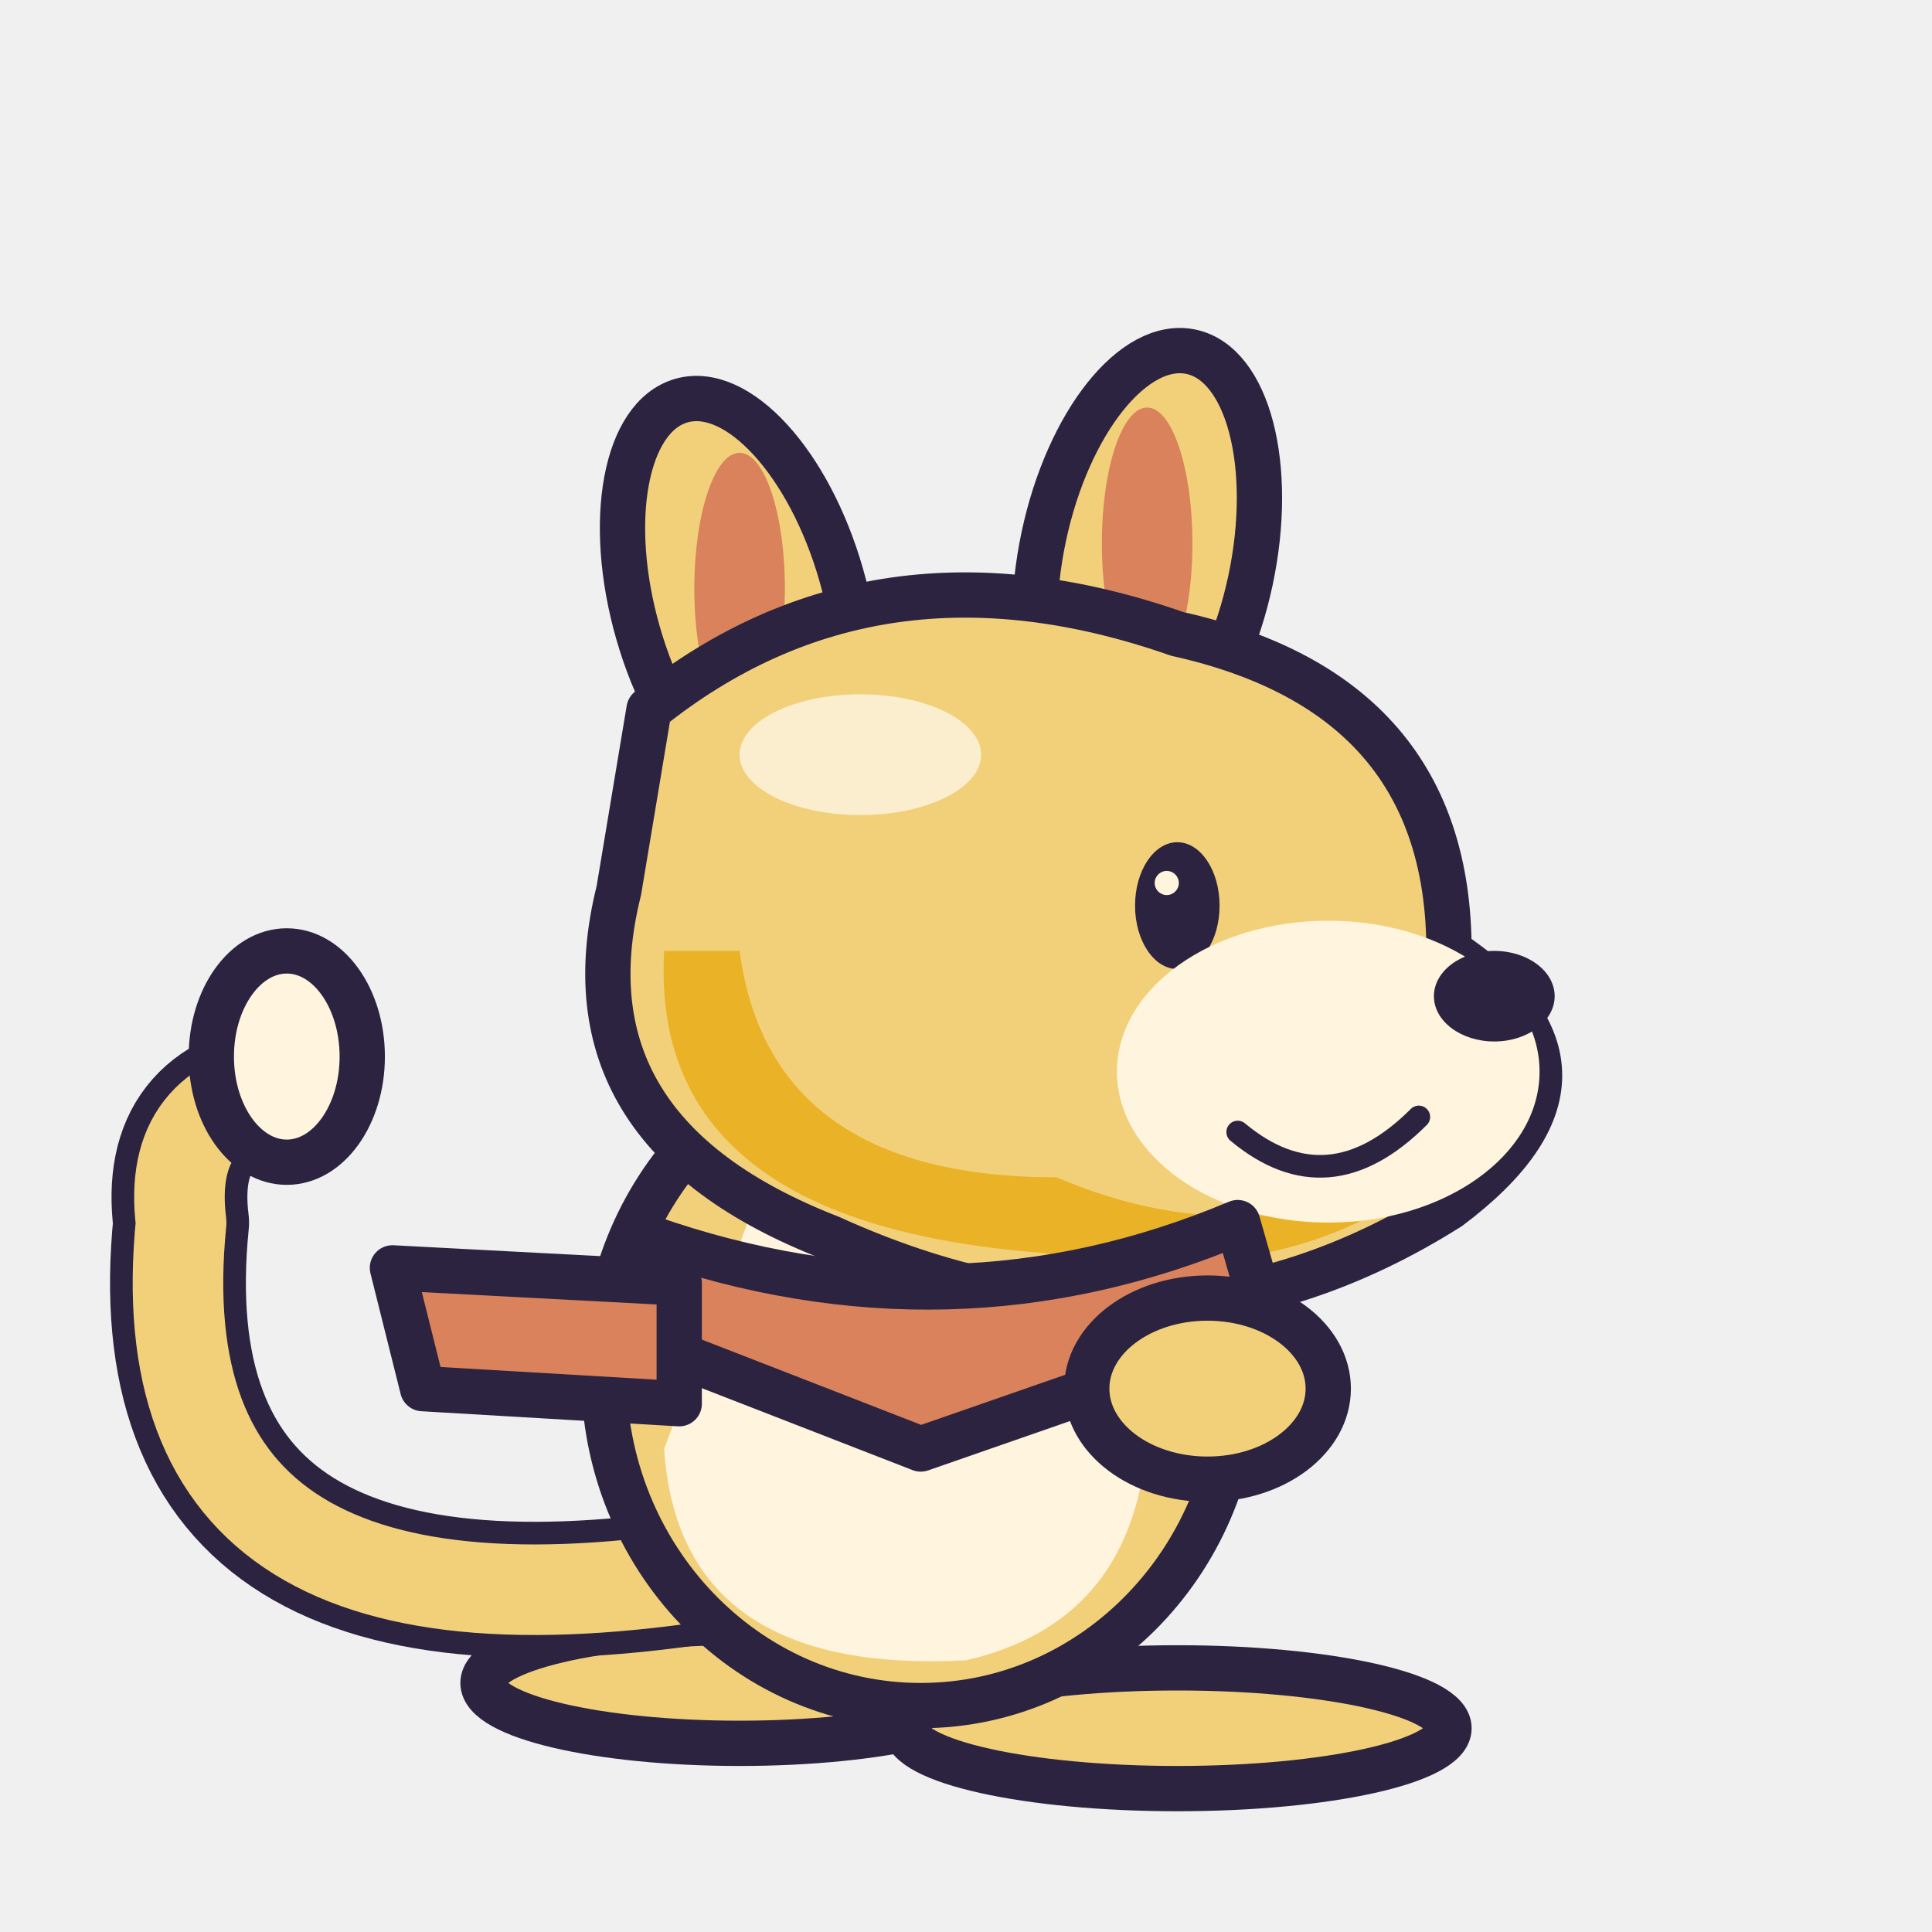
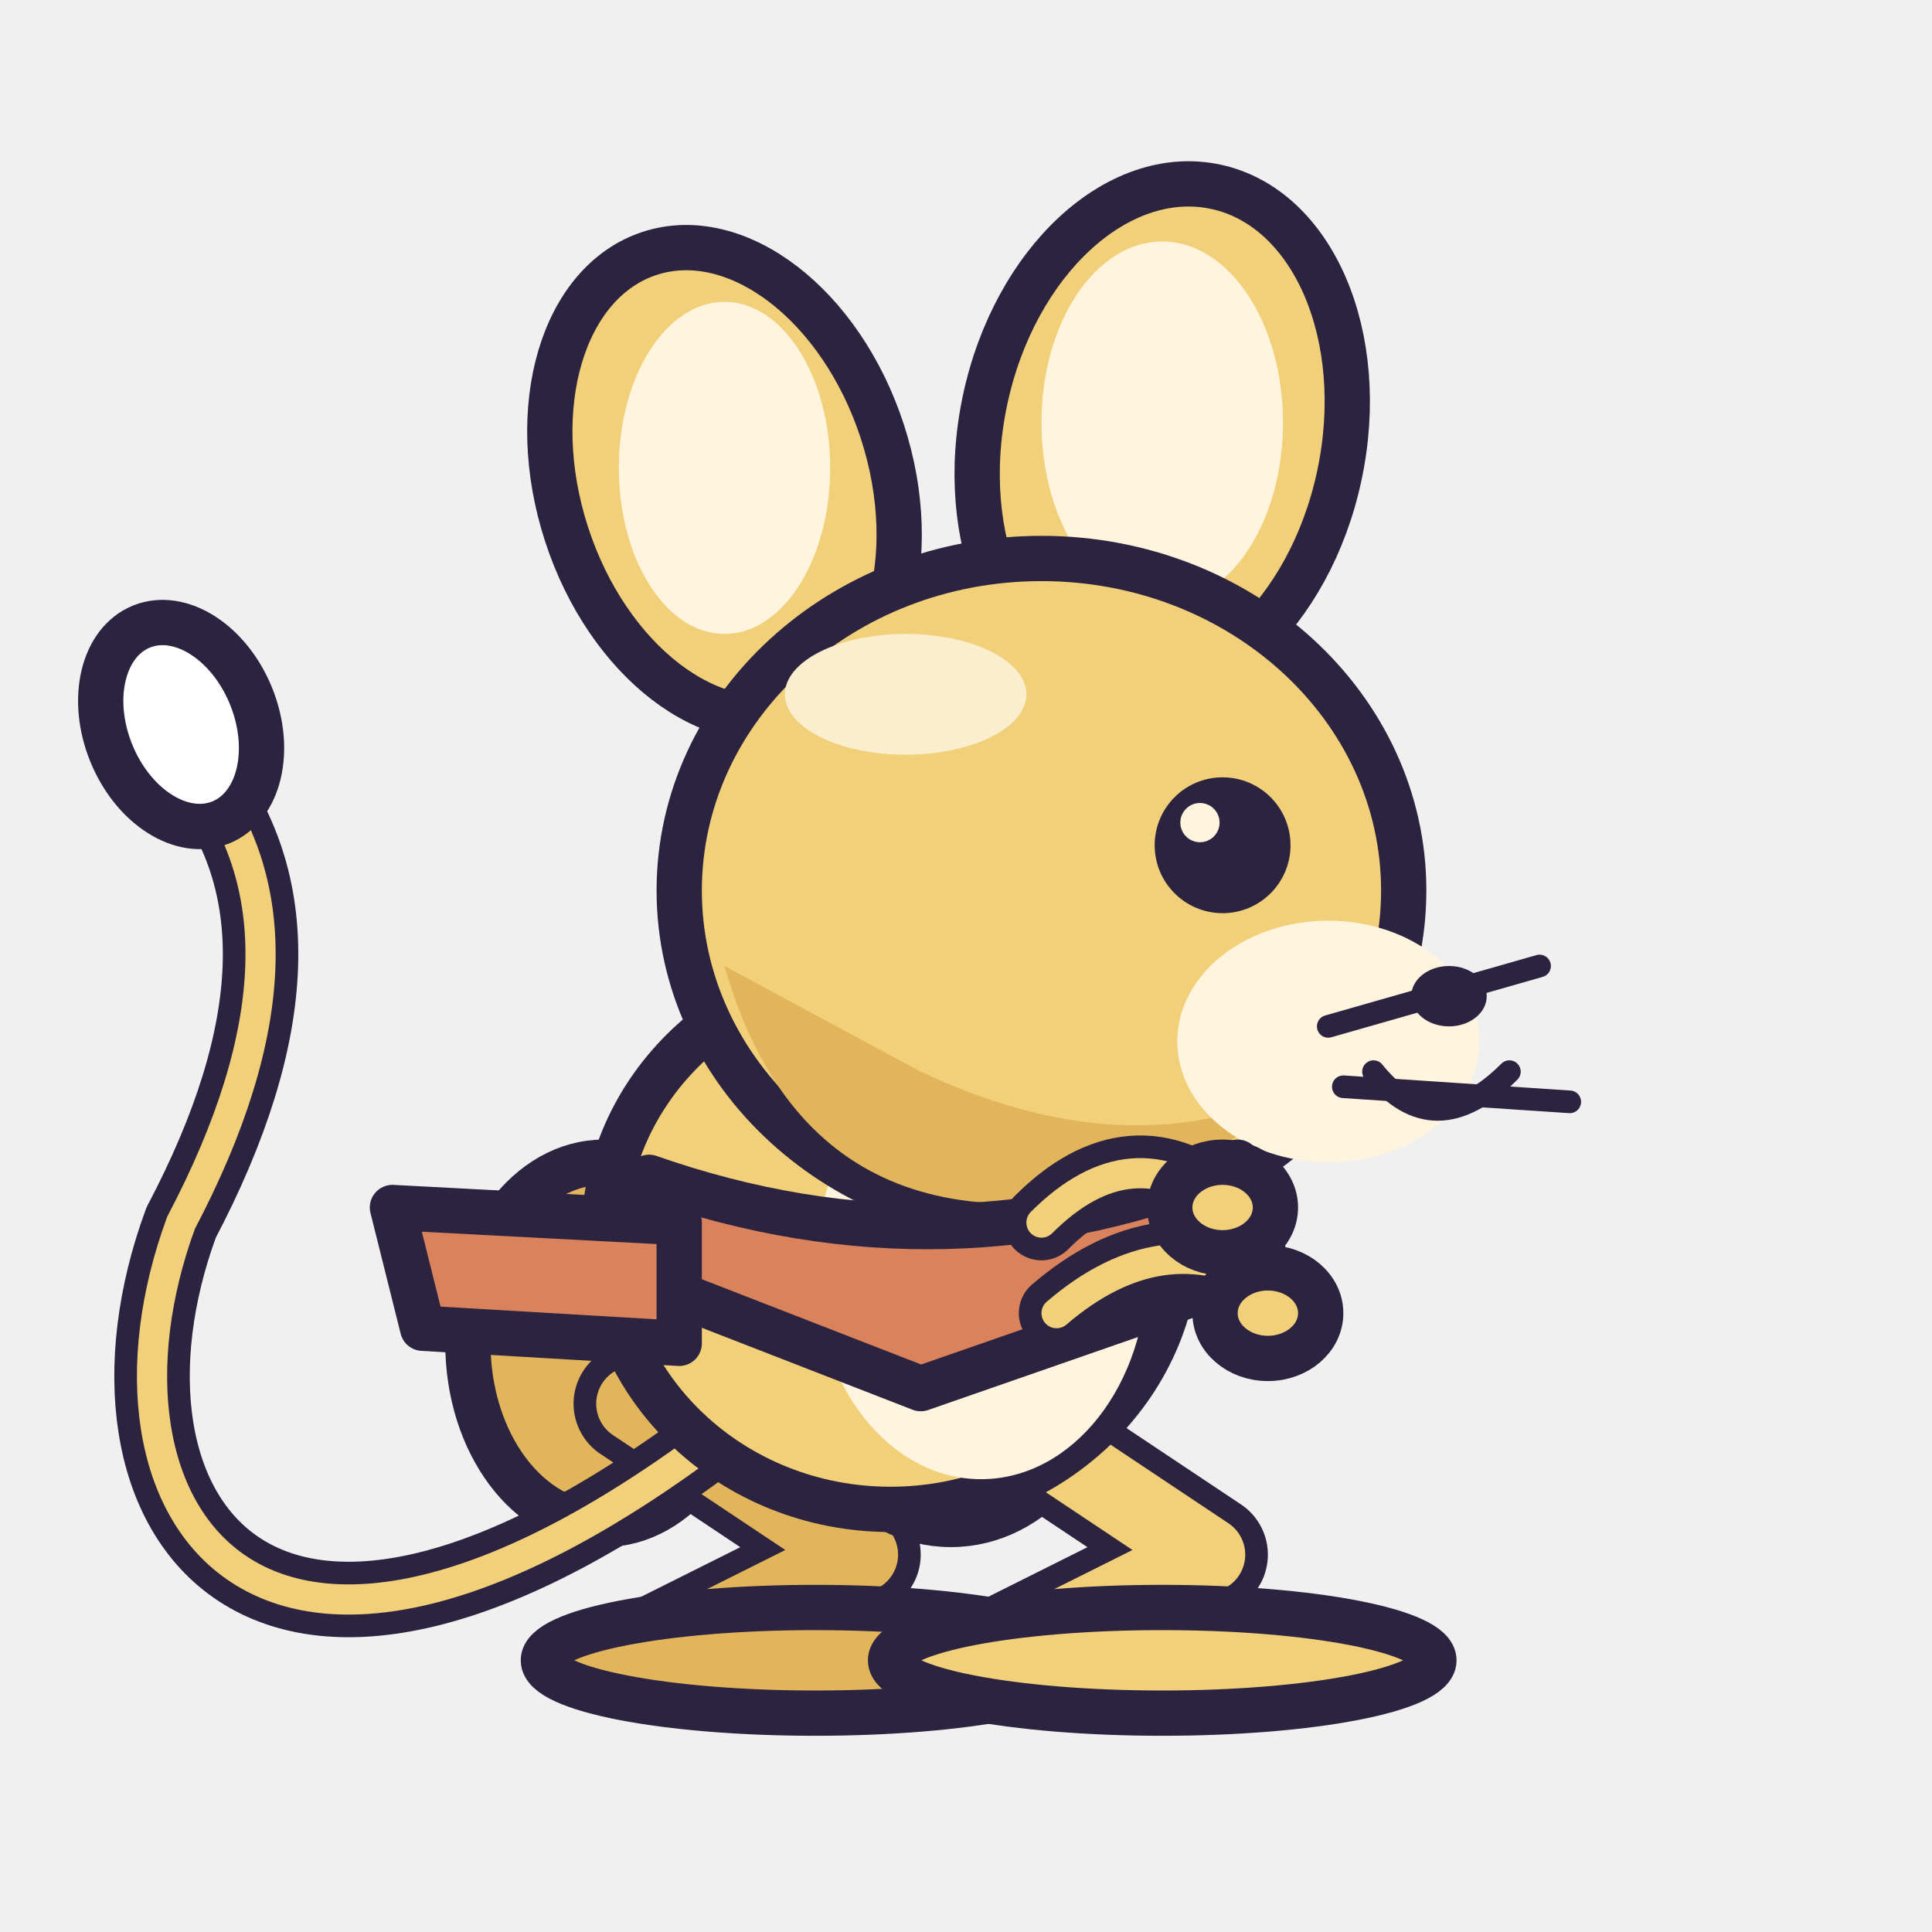
<svg xmlns="http://www.w3.org/2000/svg" version="1.1" viewBox="0 0 128 128" fill="none" stroke="#2B2340" stroke-width="3" stroke-linecap="round" stroke-linejoin="round">
  <g id="feet">
-     <ellipse cx="49" cy="111.5" rx="17" ry="4" fill="#F2D07A" />
-     <ellipse cx="78" cy="114.5" rx="18" ry="4" fill="#F2D07A" />
+     <g transform="translate(0 -5)">
+       <ellipse cx="40" cy="94" rx="9" ry="12" fill="#E3B55B" />
+       <path d="M42 98L57 108L43 115" fill="none" stroke="#2B2340" stroke-width="8" />
+       <path d="M42 98L57 108L43 115" fill="none" stroke="#E3B55B" stroke-width="5" />
+       <ellipse cx="54" cy="115" rx="18" ry="3.5" fill="#E3B55B" />
+       <ellipse cx="63" cy="94" rx="10" ry="12" fill="#F2D07A" />
+       <path d="M65 98L80 108L66 115" fill="none" stroke="#2B2340" stroke-width="8" />
+       <path d="M65 98L80 108L66 115" fill="none" stroke="#F2D07A" stroke-width="5" />
+       <ellipse cx="77" cy="115" rx="18" ry="3.5" fill="#F2D07A" />
+     </g>
  </g>
-   <g id="pose" transform="translate(0 -2)">
+   <g id="pose" transform="translate(0 -6)">
    <g id="tail">
-       <path d="M49 106Q9 113 12 83Q11 75 19 74" fill="none" stroke="#2B2340" stroke-width="9" />
-       <path d="M49 106Q9 113 12 83Q11 75 19 74" fill="none" stroke="#F2D07A" stroke-width="6" />
-       <ellipse cx="19" cy="72" rx="5" ry="7" fill="#FFF4DE" />
+       <path d="M49 100C17 125 5 106 12 87Q22 68 13 57" fill="none" stroke="#2B2340" stroke-width="5" />
+       <path d="M49 100C17 125 5 106 12 87Q22 68 13 57" fill="none" stroke="#F2D07A" stroke-width="2" />
+       <ellipse cx="12" cy="54" rx="5" ry="7" fill="#FFFFFF" transform="rotate(-22 12 54)" />
    </g>
    <g id="body">
-       <ellipse cx="61" cy="93" rx="21" ry="22" fill="#F2D07A" />
-       <path d="M51 79Q70 76 76 93Q77 109 64 112Q45 113 44 98Z" fill="#FFF4DE" stroke="none" />
+       <ellipse cx="59" cy="88" rx="19" ry="18" fill="#F2D07A" />
+       <ellipse cx="65" cy="90" rx="11" ry="14" fill="#FFF4DE" stroke="none" />
    </g>
    <g id="head">
-       <ellipse cx="49" cy="42" rx="7" ry="14" fill="#F2D07A" transform="rotate(-16 49 42)" />
-       <ellipse cx="76" cy="39" rx="7" ry="14" fill="#F2D07A" transform="rotate(12 76 39)" />
-       <ellipse cx="49" cy="41" rx="3" ry="9" fill="#D9825B" stroke="none" />
-       <ellipse cx="76" cy="38" rx="3" ry="9" fill="#D9825B" stroke="none" />
-       <path d="M43 49Q58 37 78 44Q96 48 96 65Q108 73 96 82Q77 94 55 84Q37 77 41 61Z" fill="#F2D07A" />
-       <path d="M44 65Q43 83 69 85Q87 88 97 78Q84 86 70 80Q51 80 49 65Z" fill="#EAB226" stroke="none" />
-       <ellipse cx="57" cy="52" rx="8" ry="4" fill="#FAEECE" stroke="none" />
-       <ellipse cx="78" cy="62" rx="2.8" ry="4.2" fill="#2B2340" stroke="none" />
-       <ellipse cx="77.3" cy="60.5" rx="0.8" ry="0.8" fill="#FFF4DE" stroke="none" />
-       <ellipse cx="88" cy="73" rx="14" ry="10" fill="#FFF4DE" stroke="none" />
-       <ellipse cx="99" cy="68" rx="4" ry="3" fill="#2B2340" stroke="none" />
-       <path d="M82 77Q88 82 94 76" fill="none" stroke="#2B2340" stroke-width="1.5" />
+       <ellipse cx="48" cy="38" rx="11" ry="16" fill="#F2D07A" transform="rotate(-18 48 38)" />
+       <ellipse cx="77" cy="35" rx="12" ry="17" fill="#F2D07A" transform="rotate(12 77 35)" />
+       <ellipse cx="48" cy="37" rx="7" ry="11" fill="#FFF4DE" stroke="none" />
+       <ellipse cx="77" cy="34" rx="8" ry="12" fill="#FFF4DE" stroke="none" />
+       <ellipse cx="69" cy="65" rx="24" ry="22" fill="#F2D07A" />
+       <path d="M48 70Q54 91 78 84L91 75Q78 85 61 77Z" fill="#E3B55B" stroke="none" />
+       <ellipse cx="60" cy="52" rx="8" ry="4" fill="#FAEECE" stroke="none" />
+       <ellipse cx="88" cy="75" rx="10" ry="8" fill="#FFF4DE" stroke="none" />
+       <ellipse cx="81" cy="62" rx="4.5" ry="4.5" fill="#2B2340" stroke="none" />
+       <ellipse cx="79.5" cy="60.5" rx="1.3" ry="1.3" fill="#FFF4DE" stroke="none" />
+       <ellipse cx="96" cy="72" rx="2.5" ry="2" fill="#2B2340" stroke="none" />
+       <path d="M91 77Q95 82 100 77" fill="none" stroke="#2B2340" stroke-width="1.5" />
+       <path d="M88 74L102 70M89 78L104 79" fill="none" stroke="#2B2340" stroke-width="1.5" />
    </g>
    <g id="clothing">
      <path d="M43 84Q63 91 82 83L84 90L61 98L43 91Z" fill="#D9825B" />
      <path d="M45 87L26 86L28 94L45 95Z" fill="#D9825B" />
    </g>
    <g id="headwear" />
-     <g id="arm" transform="rotate(0 77 89)">
-       <ellipse cx="80" cy="94" rx="8" ry="6" fill="#F2D07A" />
+     <g id="arm">
+       <path d="M69 87Q75 81 81 86M70 93Q77 87 84 91" fill="none" stroke="#2B2340" stroke-width="5" />
+       <path d="M69 87Q75 81 81 86M70 93Q77 87 84 91" fill="none" stroke="#F2D07A" stroke-width="2" />
+       <ellipse cx="81" cy="86" rx="3.5" ry="3" fill="#F2D07A" />
+       <ellipse cx="84" cy="93" rx="3.5" ry="3" fill="#F2D07A" />
    </g>
  </g>
</svg>
